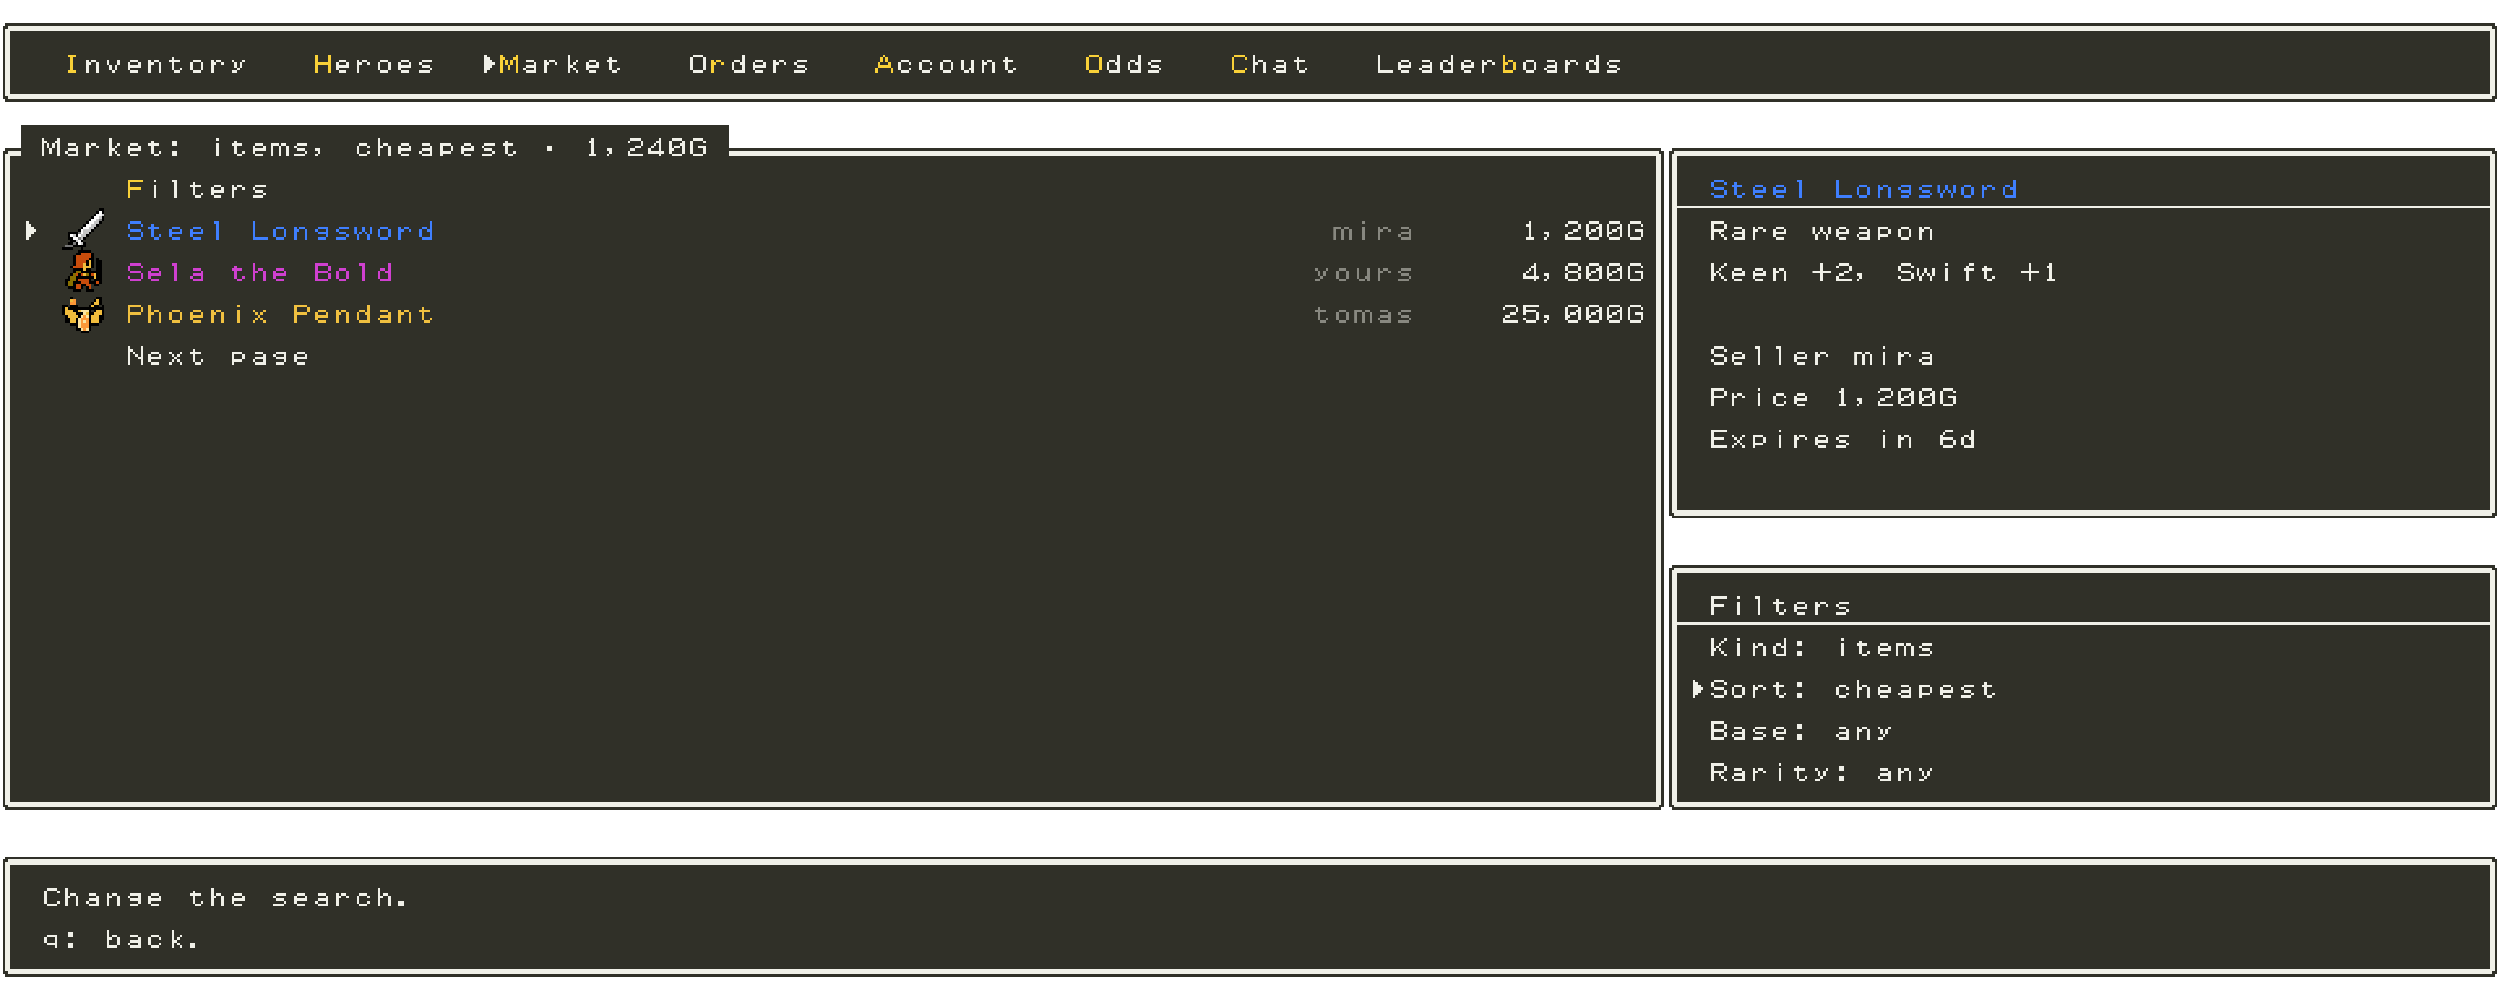
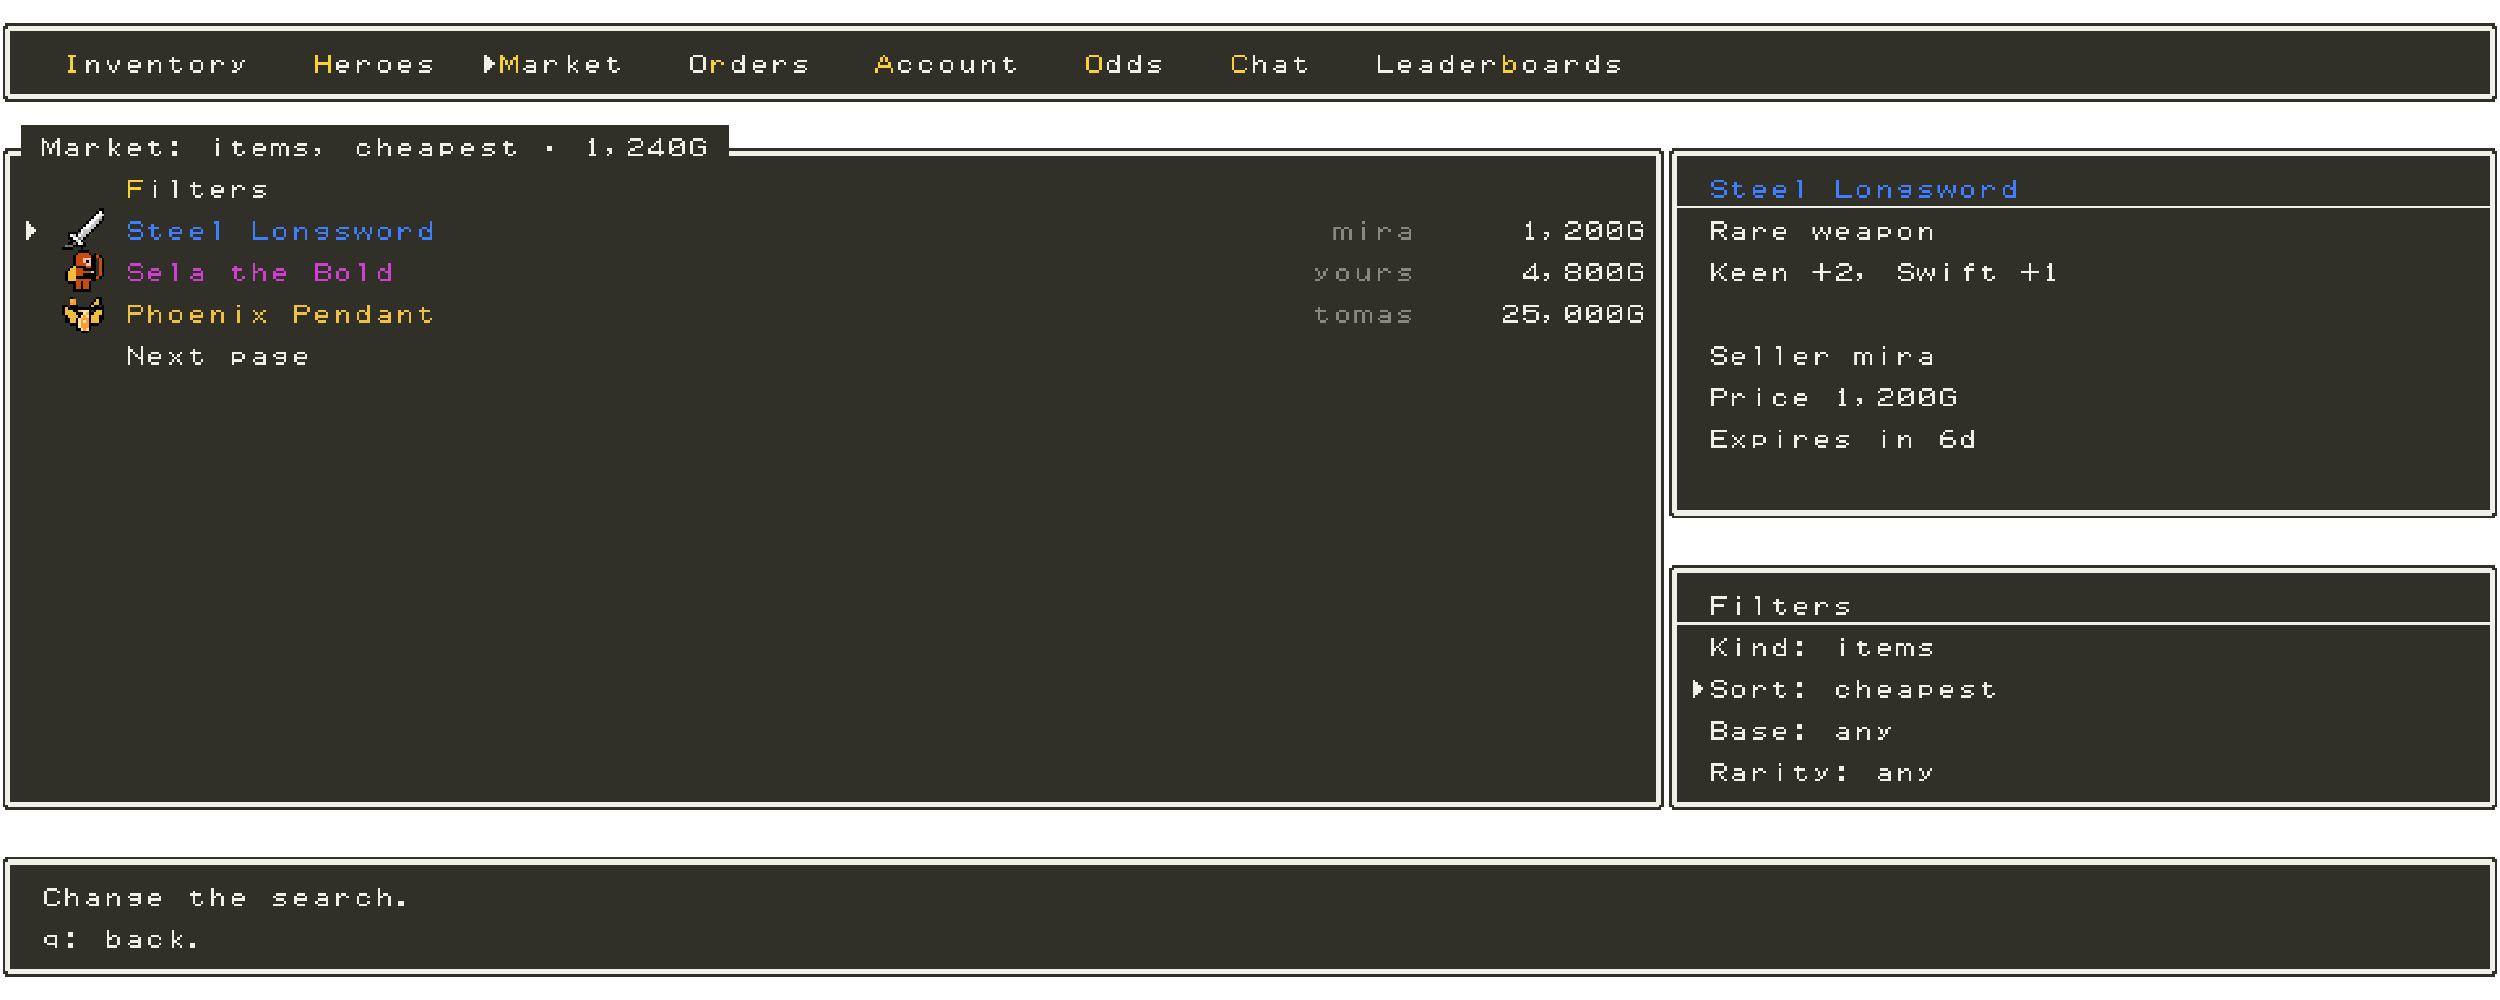
<svg xmlns="http://www.w3.org/2000/svg" viewBox="0 0 960 384" width="960" height="384" shape-rendering="crispEdges">
  <defs>
    <symbol id="g0">
      <path d="M2 5h3v1h-3zM3 6h1v1h-1zM3 7h1v1h-1zM3 8h1v1h-1zM3 9h1v1h-1zM3 10h1v1h-1zM2 11h3v1h-3z" />
    </symbol>
    <symbol id="g1">
      <path d="M1 7h1v1h-1zM3 7h2v1h-2zM1 8h2v1h-2zM5 8h1v1h-1zM1 9h1v1h-1zM5 9h1v1h-1zM1 10h1v1h-1zM5 10h1v1h-1zM1 11h1v1h-1zM5 11h1v1h-1z" />
    </symbol>
    <symbol id="g2">
      <path d="M1 7h1v1h-1zM5 7h1v1h-1zM1 8h1v1h-1zM5 8h1v1h-1zM2 9h1v1h-1zM4 9h1v1h-1zM2 10h1v1h-1zM4 10h1v1h-1zM3 11h1v1h-1z" />
    </symbol>
    <symbol id="g3">
      <path d="M2 7h3v1h-3zM1 8h1v1h-1zM5 8h1v1h-1zM1 9h5v1h-5zM1 10h1v1h-1zM2 11h3v1h-3z" />
    </symbol>
    <symbol id="g4">
      <path d="M2 6h1v1h-1zM1 7h4v1h-4zM2 8h1v1h-1zM2 9h1v1h-1zM2 10h1v1h-1zM5 10h1v1h-1zM3 11h2v1h-2z" />
    </symbol>
    <symbol id="g5">
      <path d="M2 7h3v1h-3zM1 8h1v1h-1zM5 8h1v1h-1zM1 9h1v1h-1zM5 9h1v1h-1zM1 10h1v1h-1zM5 10h1v1h-1zM2 11h3v1h-3z" />
    </symbol>
    <symbol id="g6">
      <path d="M1 7h1v1h-1zM3 7h2v1h-2zM1 8h2v1h-2zM5 8h1v1h-1zM1 9h1v1h-1zM1 10h1v1h-1zM1 11h1v1h-1z" />
    </symbol>
    <symbol id="g7">
      <path d="M1 7h1v1h-1zM5 7h1v1h-1zM2 8h1v1h-1zM4 8h1v1h-1zM2 9h1v1h-1zM4 9h1v1h-1zM3 10h1v1h-1zM1 11h2v1h-2z" />
    </symbol>
    <symbol id="g8">
      <path d="M1 5h1v1h-1zM6 5h1v1h-1zM1 6h1v1h-1zM6 6h1v1h-1zM1 7h1v1h-1zM6 7h1v1h-1zM1 8h6v1h-6zM1 9h1v1h-1zM6 9h1v1h-1zM1 10h1v1h-1zM6 10h1v1h-1zM1 11h1v1h-1zM6 11h1v1h-1z" />
    </symbol>
    <symbol id="g9">
      <path d="M2 7h4v1h-4zM1 8h1v1h-1zM2 9h3v1h-3zM5 10h1v1h-1zM1 11h4v1h-4z" />
    </symbol>
    <symbol id="g10">
      <path d="M2 5h1v1h-1zM2 6h2v1h-2zM2 7h3v1h-3zM2 8h4v1h-4zM2 9h3v1h-3zM2 10h2v1h-2zM2 11h1v1h-1z" />
    </symbol>
    <symbol id="g11">
      <path d="M0 5h1v1h-1zM6 5h1v1h-1zM0 6h2v1h-2zM5 6h2v1h-2zM0 7h1v1h-1zM2 7h1v1h-1zM4 7h1v1h-1zM6 7h1v1h-1zM0 8h1v1h-1zM2 8h1v1h-1zM4 8h1v1h-1zM6 8h1v1h-1zM0 9h1v1h-1zM3 9h1v1h-1zM6 9h1v1h-1zM0 10h1v1h-1zM3 10h1v1h-1zM6 10h1v1h-1zM0 11h1v1h-1zM6 11h1v1h-1z" />
    </symbol>
    <symbol id="g12">
      <path d="M2 7h3v1h-3zM5 8h1v1h-1zM2 9h4v1h-4zM1 10h1v1h-1zM5 10h1v1h-1zM2 11h4v1h-4z" />
    </symbol>
    <symbol id="g13">
      <path d="M2 5h1v1h-1zM2 6h1v1h-1zM2 7h1v1h-1zM5 7h1v1h-1zM2 8h1v1h-1zM4 8h1v1h-1zM2 9h2v1h-2zM2 10h1v1h-1zM4 10h1v1h-1zM2 11h1v1h-1zM5 11h1v1h-1z" />
    </symbol>
    <symbol id="g14">
      <path d="M2 5h4v1h-4zM1 6h1v1h-1zM6 6h1v1h-1zM1 7h1v1h-1zM6 7h1v1h-1zM1 8h1v1h-1zM6 8h1v1h-1zM1 9h1v1h-1zM6 9h1v1h-1zM1 10h1v1h-1zM6 10h1v1h-1zM2 11h4v1h-4z" />
    </symbol>
    <symbol id="g15">
      <path d="M5 5h1v1h-1zM5 6h1v1h-1zM2 7h2v1h-2zM5 7h1v1h-1zM1 8h1v1h-1zM4 8h2v1h-2zM1 9h1v1h-1zM5 9h1v1h-1zM1 10h1v1h-1zM5 10h1v1h-1zM2 11h4v1h-4z" />
    </symbol>
    <symbol id="g16">
      <path d="M3 5h1v1h-1zM2 6h1v1h-1zM4 6h1v1h-1zM2 7h1v1h-1zM4 7h1v1h-1zM1 8h1v1h-1zM5 8h1v1h-1zM1 9h5v1h-5zM0 10h1v1h-1zM6 10h1v1h-1zM0 11h1v1h-1zM6 11h1v1h-1z" />
    </symbol>
    <symbol id="g17">
      <path d="M2 7h3v1h-3zM1 8h1v1h-1zM5 8h1v1h-1zM1 9h1v1h-1zM1 10h1v1h-1zM5 10h1v1h-1zM2 11h3v1h-3z" />
    </symbol>
    <symbol id="g18">
      <path d="M1 7h1v1h-1zM5 7h1v1h-1zM1 8h1v1h-1zM5 8h1v1h-1zM1 9h1v1h-1zM5 9h1v1h-1zM1 10h1v1h-1zM4 10h2v1h-2zM2 11h2v1h-2zM5 11h1v1h-1z" />
    </symbol>
    <symbol id="g19">
      <path d="M2 5h4v1h-4zM1 6h1v1h-1zM6 6h1v1h-1zM1 7h1v1h-1zM1 8h1v1h-1zM1 9h1v1h-1zM1 10h1v1h-1zM6 10h1v1h-1zM2 11h4v1h-4z" />
    </symbol>
    <symbol id="g20">
      <path d="M1 5h1v1h-1zM1 6h1v1h-1zM1 7h1v1h-1zM3 7h2v1h-2zM1 8h2v1h-2zM5 8h1v1h-1zM1 9h1v1h-1zM5 9h1v1h-1zM1 10h1v1h-1zM5 10h1v1h-1zM1 11h1v1h-1zM5 11h1v1h-1z" />
    </symbol>
    <symbol id="g21">
      <path d="M1 5h1v1h-1zM1 6h1v1h-1zM1 7h1v1h-1zM1 8h1v1h-1zM1 9h1v1h-1zM1 10h1v1h-1zM1 11h6v1h-6z" />
    </symbol>
    <symbol id="g22">
      <path d="M1 5h1v1h-1zM1 6h1v1h-1zM1 7h1v1h-1zM3 7h2v1h-2zM1 8h2v1h-2zM5 8h1v1h-1zM1 9h1v1h-1zM5 9h1v1h-1zM1 10h1v1h-1zM5 10h1v1h-1zM1 11h4v1h-4z" />
    </symbol>
    <symbol id="g23">
      <path d="M2 6h2v1h-2zM2 7h2v1h-2zM2 10h2v1h-2zM2 11h2v1h-2z" />
    </symbol>
    <symbol id="g24">
      <path d="M3 5h1v1h-1zM3 7h1v1h-1zM3 8h1v1h-1zM3 9h1v1h-1zM3 10h1v1h-1zM3 11h1v1h-1z" />
    </symbol>
    <symbol id="g25">
      <path d="M0 7h3v1h-3zM4 7h2v1h-2zM0 8h1v1h-1zM3 8h1v1h-1zM6 8h1v1h-1zM0 9h1v1h-1zM3 9h1v1h-1zM6 9h1v1h-1zM0 10h1v1h-1zM3 10h1v1h-1zM6 10h1v1h-1zM0 11h1v1h-1zM3 11h1v1h-1zM6 11h1v1h-1z" />
    </symbol>
    <symbol id="g26">
      <path d="M1 9h2v1h-2zM2 10h1v1h-1zM1 11h1v1h-1z" />
    </symbol>
    <symbol id="g27">
      <path d="M1 7h4v1h-4zM1 8h1v1h-1zM5 8h1v1h-1zM1 9h1v1h-1zM5 9h1v1h-1zM1 10h4v1h-4zM1 11h1v1h-1z" />
    </symbol>
    <symbol id="g28">
      <path d="M2 8h2v1h-2zM2 9h2v1h-2z" />
    </symbol>
    <symbol id="g29">
      <path d="M3 5h1v1h-1zM2 6h2v1h-2zM3 7h1v1h-1zM3 8h1v1h-1zM3 9h1v1h-1zM3 10h1v1h-1zM2 11h3v1h-3z" />
    </symbol>
    <symbol id="g30">
      <path d="M2 5h4v1h-4zM1 6h1v1h-1zM6 6h1v1h-1zM6 7h1v1h-1zM4 8h2v1h-2zM2 9h2v1h-2zM1 10h1v1h-1zM1 11h6v1h-6z" />
    </symbol>
    <symbol id="g31">
      <path d="M5 5h1v1h-1zM4 6h2v1h-2zM3 7h1v1h-1zM5 7h1v1h-1zM2 8h1v1h-1zM5 8h1v1h-1zM1 9h1v1h-1zM5 9h1v1h-1zM1 10h6v1h-6zM5 11h1v1h-1z" />
    </symbol>
    <symbol id="g32">
      <path d="M2 5h4v1h-4zM1 6h1v1h-1zM6 6h1v1h-1zM1 7h1v1h-1zM5 7h2v1h-2zM1 8h1v1h-1zM3 8h2v1h-2zM6 8h1v1h-1zM1 9h2v1h-2zM6 9h1v1h-1zM1 10h1v1h-1zM6 10h1v1h-1zM2 11h4v1h-4z" />
    </symbol>
    <symbol id="g33">
      <path d="M2 5h4v1h-4zM1 6h1v1h-1zM6 6h1v1h-1zM1 7h1v1h-1zM1 8h1v1h-1zM4 8h3v1h-3zM1 9h1v1h-1zM6 9h1v1h-1zM1 10h1v1h-1zM6 10h1v1h-1zM2 11h4v1h-4z" />
    </symbol>
    <symbol id="g34">
      <path d="M1 5h6v1h-6zM1 6h1v1h-1zM1 7h1v1h-1zM1 8h5v1h-5zM1 9h1v1h-1zM1 10h1v1h-1zM1 11h1v1h-1z" />
    </symbol>
    <symbol id="g35">
      <path d="M2 5h2v1h-2zM3 6h1v1h-1zM3 7h1v1h-1zM3 8h1v1h-1zM3 9h1v1h-1zM3 10h1v1h-1zM3 11h1v1h-1z" />
    </symbol>
    <symbol id="g36">
      <path d="M2 5h4v1h-4zM1 6h1v1h-1zM6 6h1v1h-1zM1 7h1v1h-1zM2 8h4v1h-4zM6 9h1v1h-1zM1 10h1v1h-1zM6 10h1v1h-1zM2 11h4v1h-4z" />
    </symbol>
    <symbol id="g37">
      <path d="M2 7h4v1h-4zM1 8h1v1h-1zM5 8h1v1h-1zM2 9h4v1h-4zM5 10h1v1h-1zM2 11h3v1h-3z" />
    </symbol>
    <symbol id="g38">
      <path d="M0 7h1v1h-1zM3 7h1v1h-1zM6 7h1v1h-1zM0 8h1v1h-1zM3 8h1v1h-1zM6 8h1v1h-1zM0 9h1v1h-1zM2 9h1v1h-1zM4 9h1v1h-1zM6 9h1v1h-1zM1 10h1v1h-1zM5 10h1v1h-1zM1 11h1v1h-1zM5 11h1v1h-1z" />
    </symbol>
    <symbol id="g39">
      <path d="M1 5h5v1h-5zM1 6h1v1h-1zM6 6h1v1h-1zM1 7h1v1h-1zM6 7h1v1h-1zM1 8h5v1h-5zM1 9h1v1h-1zM6 9h1v1h-1zM1 10h1v1h-1zM6 10h1v1h-1zM1 11h5v1h-5z" />
    </symbol>
    <symbol id="g40">
      <path d="M2 5h4v1h-4zM1 6h1v1h-1zM6 6h1v1h-1zM1 7h1v1h-1zM6 7h1v1h-1zM2 8h4v1h-4zM1 9h1v1h-1zM6 9h1v1h-1zM1 10h1v1h-1zM6 10h1v1h-1zM2 11h4v1h-4z" />
    </symbol>
    <symbol id="g41">
      <path d="M1 5h5v1h-5zM1 6h1v1h-1zM6 6h1v1h-1zM1 7h1v1h-1zM6 7h1v1h-1zM1 8h5v1h-5zM1 9h1v1h-1zM1 10h1v1h-1zM1 11h1v1h-1z" />
    </symbol>
    <symbol id="g42">
      <path d="M1 7h1v1h-1zM5 7h1v1h-1zM2 8h1v1h-1zM4 8h1v1h-1zM3 9h1v1h-1zM2 10h1v1h-1zM4 10h1v1h-1zM1 11h1v1h-1zM5 11h1v1h-1z" />
    </symbol>
    <symbol id="g43">
      <path d="M1 5h6v1h-6zM1 6h1v1h-1zM1 7h5v1h-5zM1 8h1v1h-1zM6 8h1v1h-1zM6 9h1v1h-1zM1 10h1v1h-1zM6 10h1v1h-1zM2 11h4v1h-4z" />
    </symbol>
    <symbol id="g44">
      <path d="M1 5h1v1h-1zM6 5h1v1h-1zM1 6h2v1h-2zM6 6h1v1h-1zM1 7h1v1h-1zM3 7h1v1h-1zM6 7h1v1h-1zM1 8h1v1h-1zM4 8h1v1h-1zM6 8h1v1h-1zM1 9h1v1h-1zM5 9h2v1h-2zM1 10h1v1h-1zM6 10h1v1h-1zM1 11h1v1h-1zM6 11h1v1h-1z" />
    </symbol>
    <symbol id="g45">
      <path d="M1 5h5v1h-5zM1 6h1v1h-1zM6 6h1v1h-1zM1 7h1v1h-1zM6 7h1v1h-1zM1 8h5v1h-5zM1 9h1v1h-1zM4 9h1v1h-1zM1 10h1v1h-1zM5 10h1v1h-1zM1 11h1v1h-1zM6 11h1v1h-1z" />
    </symbol>
    <symbol id="g46">
      <path d="M1 5h1v1h-1zM6 5h1v1h-1zM1 6h1v1h-1zM5 6h1v1h-1zM1 7h1v1h-1zM4 7h1v1h-1zM1 8h1v1h-1zM3 8h1v1h-1zM1 9h2v1h-2zM4 9h1v1h-1zM1 10h1v1h-1zM5 10h1v1h-1zM1 11h1v1h-1zM6 11h1v1h-1z" />
    </symbol>
    <symbol id="g47">
      <path d="M3 5h1v1h-1zM3 6h1v1h-1zM3 7h1v1h-1zM0 8h7v1h-7zM3 9h1v1h-1zM3 10h1v1h-1zM3 11h1v1h-1z" />
    </symbol>
    <symbol id="g48">
      <path d="M4 5h2v1h-2zM3 6h1v1h-1zM2 7h4v1h-4zM3 8h1v1h-1zM3 9h1v1h-1zM3 10h1v1h-1zM3 11h1v1h-1z" />
    </symbol>
    <symbol id="g49">
      <path d="M1 5h6v1h-6zM1 6h1v1h-1zM1 7h1v1h-1zM1 8h5v1h-5zM1 9h1v1h-1zM1 10h1v1h-1zM1 11h6v1h-6z" />
    </symbol>
    <symbol id="g50">
      <path d="M3 5h3v1h-3zM2 6h1v1h-1zM1 7h1v1h-1zM1 8h5v1h-5zM1 9h1v1h-1zM6 9h1v1h-1zM1 10h1v1h-1zM6 10h1v1h-1zM2 11h4v1h-4z" />
    </symbol>
    <symbol id="g51">
      <path d="M1 10h2v1h-2zM1 11h2v1h-2z" />
    </symbol>
    <symbol id="g52">
      <path d="M2 7h4v1h-4zM1 8h1v1h-1zM5 8h1v1h-1zM1 9h1v1h-1zM5 9h1v1h-1zM2 10h4v1h-4zM5 11h1v1h-1z" />
    </symbol>
  </defs>
  <g id="w-tab">
    <path fill="#303028" d="M2 9H958V10H959V38H958V39H2V38H1V10H2Z" />
    <g fill="#f0f0e8">
      <rect x="3" y="10" width="954" height="1" />
      <rect x="2" y="11" width="956" height="1" />
      <rect x="2" y="36" width="956" height="1" />
      <rect x="3" y="37" width="954" height="1" />
      <rect x="2" y="12" width="2" height="24" />
      <rect x="956" y="12" width="2" height="24" />
    </g>
    <use href="#g10" x="184" y="16" fill="#f0f0e8" />
    <use href="#g0" x="24" y="16" fill="#f8d038" />
    <use href="#g1" x="32" y="16" fill="#f0f0e8" />
    <use href="#g2" x="40" y="16" fill="#f0f0e8" />
    <use href="#g3" x="48" y="16" fill="#f0f0e8" />
    <use href="#g1" x="56" y="16" fill="#f0f0e8" />
    <use href="#g4" x="64" y="16" fill="#f0f0e8" />
    <use href="#g5" x="72" y="16" fill="#f0f0e8" />
    <use href="#g6" x="80" y="16" fill="#f0f0e8" />
    <use href="#g7" x="88" y="16" fill="#f0f0e8" />
    <use href="#g8" x="120" y="16" fill="#f8d038" />
    <use href="#g3" x="128" y="16" fill="#f0f0e8" />
    <use href="#g6" x="136" y="16" fill="#f0f0e8" />
    <use href="#g5" x="144" y="16" fill="#f0f0e8" />
    <use href="#g3" x="152" y="16" fill="#f0f0e8" />
    <use href="#g9" x="160" y="16" fill="#f0f0e8" />
    <use href="#g11" x="192" y="16" fill="#f8d038" />
    <use href="#g12" x="200" y="16" fill="#f0f0e8" />
    <use href="#g6" x="208" y="16" fill="#f0f0e8" />
    <use href="#g13" x="216" y="16" fill="#f0f0e8" />
    <use href="#g3" x="224" y="16" fill="#f0f0e8" />
    <use href="#g4" x="232" y="16" fill="#f0f0e8" />
    <use href="#g14" x="264" y="16" fill="#f0f0e8" />
    <use href="#g6" x="272" y="16" fill="#f8d038" />
    <use href="#g15" x="280" y="16" fill="#f0f0e8" />
    <use href="#g3" x="288" y="16" fill="#f0f0e8" />
    <use href="#g6" x="296" y="16" fill="#f0f0e8" />
    <use href="#g9" x="304" y="16" fill="#f0f0e8" />
    <use href="#g16" x="336" y="16" fill="#f8d038" />
    <use href="#g17" x="344" y="16" fill="#f0f0e8" />
    <use href="#g17" x="352" y="16" fill="#f0f0e8" />
    <use href="#g5" x="360" y="16" fill="#f0f0e8" />
    <use href="#g18" x="368" y="16" fill="#f0f0e8" />
    <use href="#g1" x="376" y="16" fill="#f0f0e8" />
    <use href="#g4" x="384" y="16" fill="#f0f0e8" />
    <use href="#g14" x="416" y="16" fill="#f8d038" />
    <use href="#g15" x="424" y="16" fill="#f0f0e8" />
    <use href="#g15" x="432" y="16" fill="#f0f0e8" />
    <use href="#g9" x="440" y="16" fill="#f0f0e8" />
    <use href="#g19" x="472" y="16" fill="#f8d038" />
    <use href="#g20" x="480" y="16" fill="#f0f0e8" />
    <use href="#g12" x="488" y="16" fill="#f0f0e8" />
    <use href="#g4" x="496" y="16" fill="#f0f0e8" />
    <use href="#g21" x="528" y="16" fill="#f0f0e8" />
    <use href="#g3" x="536" y="16" fill="#f0f0e8" />
    <use href="#g12" x="544" y="16" fill="#f0f0e8" />
    <use href="#g15" x="552" y="16" fill="#f0f0e8" />
    <use href="#g3" x="560" y="16" fill="#f0f0e8" />
    <use href="#g6" x="568" y="16" fill="#f0f0e8" />
    <use href="#g22" x="576" y="16" fill="#f8d038" />
    <use href="#g5" x="584" y="16" fill="#f0f0e8" />
    <use href="#g12" x="592" y="16" fill="#f0f0e8" />
    <use href="#g6" x="600" y="16" fill="#f0f0e8" />
    <use href="#g15" x="608" y="16" fill="#f0f0e8" />
    <use href="#g9" x="616" y="16" fill="#f0f0e8" />
  </g>
  <g id="w-list" transform="translate(0 48)">
    <path fill="#303028" d="M2 9H638V10H639V262H638V263H2V262H1V10H2Z" />
    <g fill="#f0f0e8">
      <rect x="3" y="10" width="634" height="1" />
      <rect x="2" y="11" width="636" height="1" />
      <rect x="2" y="260" width="636" height="1" />
      <rect x="3" y="261" width="634" height="1" />
      <rect x="2" y="12" width="2" height="248" />
      <rect x="636" y="12" width="2" height="248" />
    </g>
    <rect x="8" y="0" width="272" height="16" fill="#303028" />
    <use href="#g11" x="16" y="0" fill="#f0f0e8" />
    <use href="#g12" x="24" y="0" fill="#f0f0e8" />
    <use href="#g6" x="32" y="0" fill="#f0f0e8" />
    <use href="#g13" x="40" y="0" fill="#f0f0e8" />
    <use href="#g3" x="48" y="0" fill="#f0f0e8" />
    <use href="#g4" x="56" y="0" fill="#f0f0e8" />
    <use href="#g23" x="64" y="0" fill="#f0f0e8" />
    <use href="#g24" x="80" y="0" fill="#f0f0e8" />
    <use href="#g4" x="88" y="0" fill="#f0f0e8" />
    <use href="#g3" x="96" y="0" fill="#f0f0e8" />
    <use href="#g25" x="104" y="0" fill="#f0f0e8" />
    <use href="#g9" x="112" y="0" fill="#f0f0e8" />
    <use href="#g26" x="120" y="0" fill="#f0f0e8" />
    <use href="#g17" x="136" y="0" fill="#f0f0e8" />
    <use href="#g20" x="144" y="0" fill="#f0f0e8" />
    <use href="#g3" x="152" y="0" fill="#f0f0e8" />
    <use href="#g12" x="160" y="0" fill="#f0f0e8" />
    <use href="#g27" x="168" y="0" fill="#f0f0e8" />
    <use href="#g3" x="176" y="0" fill="#f0f0e8" />
    <use href="#g9" x="184" y="0" fill="#f0f0e8" />
    <use href="#g4" x="192" y="0" fill="#f0f0e8" />
    <use href="#g28" x="208" y="0" fill="#f0f0e8" />
    <use href="#g29" x="224" y="0" fill="#f0f0e8" />
    <use href="#g26" x="232" y="0" fill="#f0f0e8" />
    <use href="#g30" x="240" y="0" fill="#f0f0e8" />
    <use href="#g31" x="248" y="0" fill="#f0f0e8" />
    <use href="#g32" x="256" y="0" fill="#f0f0e8" />
    <use href="#g33" x="264" y="0" fill="#f0f0e8" />
    <use href="#g34" x="48" y="16" fill="#f8d038" />
    <use href="#g24" x="56" y="16" fill="#f0f0e8" />
    <use href="#g35" x="64" y="16" fill="#f0f0e8" />
    <use href="#g4" x="72" y="16" fill="#f0f0e8" />
    <use href="#g3" x="80" y="16" fill="#f0f0e8" />
    <use href="#g6" x="88" y="16" fill="#f0f0e8" />
    <use href="#g9" x="96" y="16" fill="#f0f0e8" />
    <use href="#g10" x="8" y="32" fill="#f0f0e8" />
    <g transform="translate(24 32)">
      <path fill="#000000" d="M14 0h2v1h-2zM13 1h1v1h-1zM15 1h1v1h-1zM12 2h1v1h-1zM11 3h1v1h-1zM15 3h1v1h-1zM10 4h1v1h-1zM15 4h1v1h-1zM9 5h1v1h-1zM14 5h1v1h-1zM8 6h1v1h-1zM13 6h1v1h-1zM7 7h1v1h-1zM12 7h1v1h-1zM6 8h1v1h-1zM11 8h1v1h-1zM2 9h4v1h-4zM10 9h1v1h-1zM2 10h1v1h-1zM5 10h1v1h-1zM9 10h1v1h-1zM2 11h2v1h-2zM8 11h1v1h-1zM3 12h2v1h-2zM7 12h1v1h-1zM2 13h2v1h-2zM5 13h1v1h-1zM8 13h1v1h-1zM4 14h5v1h-5zM0 15h4v1h-4zM7 15h1v1h-1z" />
      <path fill="#787878" d="M14 4h1v1h-1zM6 9h1v1h-1zM6 11h1v1h-1zM4 13h1v1h-1zM1 14h3v1h-3z" />
      <path fill="#c4c4c4" d="M15 2h1v1h-1zM14 3h1v1h-1zM13 4h1v1h-1zM12 5h2v1h-2zM11 6h2v1h-2zM10 7h2v1h-2zM8 8h3v1h-3zM8 9h2v1h-2zM4 10h1v1h-1zM7 10h2v1h-2zM7 11h1v1h-1zM5 12h1v1h-1zM7 13h1v1h-1z" />
      <path fill="#fcfcfc" d="M14 1h1v1h-1zM13 2h2v1h-2zM12 3h2v1h-2zM11 4h2v1h-2zM10 5h2v1h-2zM9 6h2v1h-2zM8 7h2v1h-2zM7 8h1v1h-1zM7 9h1v1h-1zM3 10h1v1h-1zM6 10h1v1h-1zM4 11h2v1h-2zM6 12h1v1h-1zM6 13h1v1h-1z" />
    </g>
    <use href="#g36" x="48" y="32" fill="#3f7fff" />
    <use href="#g4" x="56" y="32" fill="#3f7fff" />
    <use href="#g3" x="64" y="32" fill="#3f7fff" />
    <use href="#g3" x="72" y="32" fill="#3f7fff" />
    <use href="#g35" x="80" y="32" fill="#3f7fff" />
    <use href="#g21" x="96" y="32" fill="#3f7fff" />
    <use href="#g5" x="104" y="32" fill="#3f7fff" />
    <use href="#g1" x="112" y="32" fill="#3f7fff" />
    <use href="#g37" x="120" y="32" fill="#3f7fff" />
    <use href="#g9" x="128" y="32" fill="#3f7fff" />
    <use href="#g38" x="136" y="32" fill="#3f7fff" />
    <use href="#g5" x="144" y="32" fill="#3f7fff" />
    <use href="#g6" x="152" y="32" fill="#3f7fff" />
    <use href="#g15" x="160" y="32" fill="#3f7fff" />
    <use href="#g25" x="512" y="32" fill="#888880" />
    <use href="#g24" x="520" y="32" fill="#888880" />
    <use href="#g6" x="528" y="32" fill="#888880" />
    <use href="#g12" x="536" y="32" fill="#888880" />
    <use href="#g29" x="584" y="32" fill="#f0f0e8" />
    <use href="#g26" x="592" y="32" fill="#f0f0e8" />
    <use href="#g30" x="600" y="32" fill="#f0f0e8" />
    <use href="#g32" x="608" y="32" fill="#f0f0e8" />
    <use href="#g32" x="616" y="32" fill="#f0f0e8" />
    <use href="#g33" x="624" y="32" fill="#f0f0e8" />
    <g transform="translate(24 48)">
-       <path fill="#000000" d="M6 0h5v1h-5zM5 1h2v1h-2zM11 1h1v1h-1zM4 2h1v1h-1zM11 2h1v1h-1zM4 3h1v1h-1zM10 3h2v1h-2zM13 3h1v1h-1zM4 4h1v1h-1zM9 4h1v1h-1zM11 4h1v1h-1zM13 4h2v1h-2zM4 5h1v1h-1zM9 5h1v1h-1zM11 5h1v1h-1zM13 5h2v1h-2zM3 6h1v1h-1zM11 6h1v1h-1zM13 6h2v1h-2zM4 7h4v1h-4zM9 7h2v1h-2zM13 7h2v1h-2zM4 8h1v1h-1zM7 8h8v1h-8zM3 9h1v1h-1zM6 9h1v1h-1zM10 9h1v1h-1zM13 9h2v1h-2zM2 10h1v1h-1zM5 10h7v1h-7zM13 10h2v1h-2zM1 11h2v1h-2zM5 11h1v1h-1zM10 11h1v1h-1zM12 11h3v1h-3zM1 12h1v1h-1zM4 12h3v1h-3zM10 12h3v1h-3zM14 12h1v1h-1zM1 13h1v1h-1zM4 13h1v1h-1zM7 13h2v1h-2zM12 13h2v1h-2zM2 14h3v1h-3zM7 14h1v1h-1zM9 14h1v1h-1zM4 15h3v1h-3zM9 15h3v1h-3z" />
-       <path fill="#887000" d="M5 8h2v1h-2zM4 9h1v1h-1zM9 9h1v1h-1zM3 10h2v1h-2zM3 11h2v1h-2zM2 12h2v1h-2zM2 13h2v1h-2z" />
-       <path fill="#c84c0c" d="M7 1h4v1h-4zM5 2h6v1h-6zM5 3h5v1h-5zM5 4h4v1h-4zM5 5h3v1h-3zM4 6h4v1h-4zM5 9h1v1h-1zM7 9h1v1h-1zM11 9h1v1h-1zM6 11h4v1h-4zM7 12h3v1h-3zM13 12h1v1h-1zM5 13h2v1h-2zM9 13h2v1h-2zM5 14h2v1h-2zM10 14h1v1h-1z" />
-       <path fill="#f0bc3c" d="M10 4h1v1h-1zM8 5h1v1h-1zM10 5h1v1h-1zM8 6h3v1h-3zM8 7h1v1h-1zM8 9h1v1h-1zM12 9h1v1h-1zM12 10h1v1h-1z" />
+       <path fill="#000000" d="M6 0h4v1h-4zM5 1h1v1h-1zM10 1h1v1h-1zM12 1h1v1h-1zM4 2h1v1h-1zM11 2h2v1h-2zM14 2h1v1h-1zM4 3h1v1h-1zM11 3h2v1h-2zM15 3h1v1h-1zM4 4h1v1h-1zM9 4h1v1h-1zM11 4h2v1h-2zM15 4h1v1h-1zM4 5h1v1h-1zM11 5h2v1h-2zM15 5h1v1h-1zM3 6h1v1h-1zM5 6h4v1h-4zM11 6h2v1h-2zM15 6h1v1h-1zM2 7h1v1h-1zM8 7h5v1h-5zM15 7h1v1h-1zM1 8h1v1h-1zM12 8h1v1h-1zM15 8h1v1h-1zM1 9h1v1h-1zM8 9h5v1h-5zM15 9h1v1h-1zM1 10h1v1h-1zM5 10h8v1h-8zM14 10h1v1h-1zM1 11h1v1h-1zM11 11h2v1h-2zM2 12h3v1h-3zM7 12h1v1h-1zM10 12h1v1h-1zM4 13h1v1h-1zM7 13h1v1h-1zM10 13h1v1h-1zM4 14h1v1h-1zM7 14h1v1h-1zM10 14h1v1h-1zM4 15h7v1h-7z" />
+       <path fill="#c84c0c" d="M6 1h4v1h-4zM5 2h6v1h-6zM13 2h1v1h-1zM5 3h3v1h-3zM14 3h1v1h-1zM5 4h3v1h-3zM14 4h1v1h-1zM5 5h4v1h-4zM14 5h1v1h-1zM9 6h2v1h-2zM14 6h1v1h-1zM5 7h3v1h-3zM14 7h1v1h-1zM5 8h6v1h-6zM14 8h1v1h-1zM5 9h3v1h-3zM14 9h1v1h-1zM13 10h1v1h-1zM5 11h6v1h-6zM5 12h2v1h-2zM8 12h2v1h-2zM5 13h2v1h-2zM8 13h2v1h-2zM5 14h2v1h-2zM8 14h2v1h-2z" />
+       <path fill="#f0bc3c" d="M4 6h1v1h-1zM3 7h2v1h-2zM2 8h3v1h-3zM2 9h3v1h-3zM2 10h3v1h-3zM2 11h3v1h-3z" />
+       <path fill="#fcbcb0" d="M8 3h3v1h-3zM8 4h1v1h-1zM10 4h1v1h-1zM9 5h2v1h-2zM11 8h1v1h-1z" />
    </g>
    <use href="#g36" x="48" y="48" fill="#d040d0" />
    <use href="#g3" x="56" y="48" fill="#d040d0" />
    <use href="#g35" x="64" y="48" fill="#d040d0" />
    <use href="#g12" x="72" y="48" fill="#d040d0" />
    <use href="#g4" x="88" y="48" fill="#d040d0" />
    <use href="#g20" x="96" y="48" fill="#d040d0" />
    <use href="#g3" x="104" y="48" fill="#d040d0" />
    <use href="#g39" x="120" y="48" fill="#d040d0" />
    <use href="#g5" x="128" y="48" fill="#d040d0" />
    <use href="#g35" x="136" y="48" fill="#d040d0" />
    <use href="#g15" x="144" y="48" fill="#d040d0" />
    <use href="#g7" x="504" y="48" fill="#888880" />
    <use href="#g5" x="512" y="48" fill="#888880" />
    <use href="#g18" x="520" y="48" fill="#888880" />
    <use href="#g6" x="528" y="48" fill="#888880" />
    <use href="#g9" x="536" y="48" fill="#888880" />
    <use href="#g31" x="584" y="48" fill="#f0f0e8" />
    <use href="#g26" x="592" y="48" fill="#f0f0e8" />
    <use href="#g40" x="600" y="48" fill="#f0f0e8" />
    <use href="#g32" x="608" y="48" fill="#f0f0e8" />
    <use href="#g32" x="616" y="48" fill="#f0f0e8" />
    <use href="#g33" x="624" y="48" fill="#f0f0e8" />
    <g transform="translate(24 64)">
      <path fill="#000000" d="M3 2h1v1h-1zM13 2h2v1h-2zM12 3h1v1h-1zM14 3h1v1h-1zM11 4h1v1h-1zM14 4h1v1h-1zM0 5h2v1h-2zM3 5h3v1h-3zM10 5h1v1h-1zM12 5h2v1h-2zM15 5h1v1h-1zM0 6h1v1h-1zM2 6h14v1h-14zM0 7h1v1h-1zM4 7h2v1h-2zM10 7h1v1h-1zM12 7h1v1h-1zM15 7h1v1h-1zM0 8h1v1h-1zM5 8h3v1h-3zM10 8h2v1h-2zM15 8h1v1h-1zM1 9h1v1h-1zM6 9h1v1h-1zM10 9h1v1h-1zM14 9h2v1h-2zM1 10h2v1h-2zM5 10h1v1h-1zM10 10h1v1h-1zM14 10h2v1h-2zM1 11h2v1h-2zM5 11h1v1h-1zM10 11h1v1h-1zM14 11h1v1h-1zM3 12h3v1h-3zM10 12h4v1h-4zM5 13h1v1h-1zM10 13h1v1h-1zM5 14h2v1h-2zM10 14h1v1h-1zM7 15h3v1h-3z" />
      <path fill="#f0bc3c" d="M3 3h1v1h-1zM13 3h1v1h-1zM12 4h2v1h-2zM11 5h1v1h-1zM1 6h1v1h-1zM1 7h3v1h-3zM6 7h1v1h-1zM13 7h2v1h-2zM1 8h4v1h-4zM9 8h1v1h-1zM12 8h3v1h-3zM2 9h4v1h-4zM11 9h3v1h-3zM3 10h2v1h-2zM11 10h3v1h-3zM3 11h2v1h-2zM11 11h3v1h-3z" />
      <path fill="#fc9838" d="M4 3h1v1h-1zM3 4h2v1h-2zM8 9h1v1h-1zM7 10h3v1h-3zM7 11h1v1h-1zM9 11h1v1h-1zM7 12h3v1h-3zM7 13h3v1h-3zM8 14h1v1h-1z" />
      <path fill="#fce4a0" d="M7 7h3v1h-3zM8 8h1v1h-1zM7 9h1v1h-1zM9 9h1v1h-1zM6 10h1v1h-1zM6 11h1v1h-1zM8 11h1v1h-1zM6 12h1v1h-1zM6 13h1v1h-1zM7 14h1v1h-1zM9 14h1v1h-1z" />
    </g>
    <use href="#g41" x="48" y="64" fill="#f0c040" />
    <use href="#g20" x="56" y="64" fill="#f0c040" />
    <use href="#g5" x="64" y="64" fill="#f0c040" />
    <use href="#g3" x="72" y="64" fill="#f0c040" />
    <use href="#g1" x="80" y="64" fill="#f0c040" />
    <use href="#g24" x="88" y="64" fill="#f0c040" />
    <use href="#g42" x="96" y="64" fill="#f0c040" />
    <use href="#g41" x="112" y="64" fill="#f0c040" />
    <use href="#g3" x="120" y="64" fill="#f0c040" />
    <use href="#g1" x="128" y="64" fill="#f0c040" />
    <use href="#g15" x="136" y="64" fill="#f0c040" />
    <use href="#g12" x="144" y="64" fill="#f0c040" />
    <use href="#g1" x="152" y="64" fill="#f0c040" />
    <use href="#g4" x="160" y="64" fill="#f0c040" />
    <use href="#g4" x="504" y="64" fill="#888880" />
    <use href="#g5" x="512" y="64" fill="#888880" />
    <use href="#g25" x="520" y="64" fill="#888880" />
    <use href="#g12" x="528" y="64" fill="#888880" />
    <use href="#g9" x="536" y="64" fill="#888880" />
    <use href="#g30" x="576" y="64" fill="#f0f0e8" />
    <use href="#g43" x="584" y="64" fill="#f0f0e8" />
    <use href="#g26" x="592" y="64" fill="#f0f0e8" />
    <use href="#g32" x="600" y="64" fill="#f0f0e8" />
    <use href="#g32" x="608" y="64" fill="#f0f0e8" />
    <use href="#g32" x="616" y="64" fill="#f0f0e8" />
    <use href="#g33" x="624" y="64" fill="#f0f0e8" />
    <use href="#g44" x="48" y="80" fill="#f0f0e8" />
    <use href="#g3" x="56" y="80" fill="#f0f0e8" />
    <use href="#g42" x="64" y="80" fill="#f0f0e8" />
    <use href="#g4" x="72" y="80" fill="#f0f0e8" />
    <use href="#g27" x="88" y="80" fill="#f0f0e8" />
    <use href="#g12" x="96" y="80" fill="#f0f0e8" />
    <use href="#g37" x="104" y="80" fill="#f0f0e8" />
    <use href="#g3" x="112" y="80" fill="#f0f0e8" />
  </g>
  <g id="w-detail" transform="translate(0 48)">
    <path fill="#303028" d="M642 9H958V10H959V150H958V151H642V150H641V10H642Z" />
    <g fill="#f0f0e8">
      <rect x="643" y="10" width="314" height="1" />
      <rect x="642" y="11" width="316" height="1" />
      <rect x="642" y="148" width="316" height="1" />
      <rect x="643" y="149" width="314" height="1" />
      <rect x="642" y="12" width="2" height="136" />
      <rect x="956" y="12" width="2" height="136" />
    </g>
    <use href="#g36" x="656" y="16" fill="#3f7fff" />
    <use href="#g4" x="664" y="16" fill="#3f7fff" />
    <use href="#g3" x="672" y="16" fill="#3f7fff" />
    <use href="#g3" x="680" y="16" fill="#3f7fff" />
    <use href="#g35" x="688" y="16" fill="#3f7fff" />
    <use href="#g21" x="704" y="16" fill="#3f7fff" />
    <use href="#g5" x="712" y="16" fill="#3f7fff" />
    <use href="#g1" x="720" y="16" fill="#3f7fff" />
    <use href="#g37" x="728" y="16" fill="#3f7fff" />
    <use href="#g9" x="736" y="16" fill="#3f7fff" />
    <use href="#g38" x="744" y="16" fill="#3f7fff" />
    <use href="#g5" x="752" y="16" fill="#3f7fff" />
    <use href="#g6" x="760" y="16" fill="#3f7fff" />
    <use href="#g15" x="768" y="16" fill="#3f7fff" />
    <rect x="642" y="31" width="316" height="1" fill="#f0f0e8" />
    <use href="#g45" x="656" y="32" fill="#f0f0e8" />
    <use href="#g12" x="664" y="32" fill="#f0f0e8" />
    <use href="#g6" x="672" y="32" fill="#f0f0e8" />
    <use href="#g3" x="680" y="32" fill="#f0f0e8" />
    <use href="#g38" x="696" y="32" fill="#f0f0e8" />
    <use href="#g3" x="704" y="32" fill="#f0f0e8" />
    <use href="#g12" x="712" y="32" fill="#f0f0e8" />
    <use href="#g27" x="720" y="32" fill="#f0f0e8" />
    <use href="#g5" x="728" y="32" fill="#f0f0e8" />
    <use href="#g1" x="736" y="32" fill="#f0f0e8" />
    <use href="#g46" x="656" y="48" fill="#f0f0e8" />
    <use href="#g3" x="664" y="48" fill="#f0f0e8" />
    <use href="#g3" x="672" y="48" fill="#f0f0e8" />
    <use href="#g1" x="680" y="48" fill="#f0f0e8" />
    <use href="#g47" x="696" y="48" fill="#f0f0e8" />
    <use href="#g30" x="704" y="48" fill="#f0f0e8" />
    <use href="#g26" x="712" y="48" fill="#f0f0e8" />
    <use href="#g36" x="728" y="48" fill="#f0f0e8" />
    <use href="#g38" x="736" y="48" fill="#f0f0e8" />
    <use href="#g24" x="744" y="48" fill="#f0f0e8" />
    <use href="#g48" x="752" y="48" fill="#f0f0e8" />
    <use href="#g4" x="760" y="48" fill="#f0f0e8" />
    <use href="#g47" x="776" y="48" fill="#f0f0e8" />
    <use href="#g29" x="784" y="48" fill="#f0f0e8" />
    <use href="#g36" x="656" y="80" fill="#f0f0e8" />
    <use href="#g3" x="664" y="80" fill="#f0f0e8" />
    <use href="#g35" x="672" y="80" fill="#f0f0e8" />
    <use href="#g35" x="680" y="80" fill="#f0f0e8" />
    <use href="#g3" x="688" y="80" fill="#f0f0e8" />
    <use href="#g6" x="696" y="80" fill="#f0f0e8" />
    <use href="#g25" x="712" y="80" fill="#f0f0e8" />
    <use href="#g24" x="720" y="80" fill="#f0f0e8" />
    <use href="#g6" x="728" y="80" fill="#f0f0e8" />
    <use href="#g12" x="736" y="80" fill="#f0f0e8" />
    <use href="#g41" x="656" y="96" fill="#f0f0e8" />
    <use href="#g6" x="664" y="96" fill="#f0f0e8" />
    <use href="#g24" x="672" y="96" fill="#f0f0e8" />
    <use href="#g17" x="680" y="96" fill="#f0f0e8" />
    <use href="#g3" x="688" y="96" fill="#f0f0e8" />
    <use href="#g29" x="704" y="96" fill="#f0f0e8" />
    <use href="#g26" x="712" y="96" fill="#f0f0e8" />
    <use href="#g30" x="720" y="96" fill="#f0f0e8" />
    <use href="#g32" x="728" y="96" fill="#f0f0e8" />
    <use href="#g32" x="736" y="96" fill="#f0f0e8" />
    <use href="#g33" x="744" y="96" fill="#f0f0e8" />
    <use href="#g49" x="656" y="112" fill="#f0f0e8" />
    <use href="#g42" x="664" y="112" fill="#f0f0e8" />
    <use href="#g27" x="672" y="112" fill="#f0f0e8" />
    <use href="#g24" x="680" y="112" fill="#f0f0e8" />
    <use href="#g6" x="688" y="112" fill="#f0f0e8" />
    <use href="#g3" x="696" y="112" fill="#f0f0e8" />
    <use href="#g9" x="704" y="112" fill="#f0f0e8" />
    <use href="#g24" x="720" y="112" fill="#f0f0e8" />
    <use href="#g1" x="728" y="112" fill="#f0f0e8" />
    <use href="#g50" x="744" y="112" fill="#f0f0e8" />
    <use href="#g15" x="752" y="112" fill="#f0f0e8" />
  </g>
  <g id="w-menu" transform="translate(0 208)">
    <path fill="#303028" d="M642 9H958V10H959V102H958V103H642V102H641V10H642Z" />
    <g fill="#f0f0e8">
      <rect x="643" y="10" width="314" height="1" />
      <rect x="642" y="11" width="316" height="1" />
      <rect x="642" y="100" width="316" height="1" />
      <rect x="643" y="101" width="314" height="1" />
      <rect x="642" y="12" width="2" height="88" />
      <rect x="956" y="12" width="2" height="88" />
    </g>
    <use href="#g34" x="656" y="16" fill="#f0f0e8" />
    <use href="#g24" x="664" y="16" fill="#f0f0e8" />
    <use href="#g35" x="672" y="16" fill="#f0f0e8" />
    <use href="#g4" x="680" y="16" fill="#f0f0e8" />
    <use href="#g3" x="688" y="16" fill="#f0f0e8" />
    <use href="#g6" x="696" y="16" fill="#f0f0e8" />
    <use href="#g9" x="704" y="16" fill="#f0f0e8" />
    <rect x="642" y="31" width="316" height="1" fill="#f0f0e8" />
    <use href="#g46" x="656" y="32" fill="#f0f0e8" />
    <use href="#g24" x="664" y="32" fill="#f0f0e8" />
    <use href="#g1" x="672" y="32" fill="#f0f0e8" />
    <use href="#g15" x="680" y="32" fill="#f0f0e8" />
    <use href="#g23" x="688" y="32" fill="#f0f0e8" />
    <use href="#g24" x="704" y="32" fill="#f0f0e8" />
    <use href="#g4" x="712" y="32" fill="#f0f0e8" />
    <use href="#g3" x="720" y="32" fill="#f0f0e8" />
    <use href="#g25" x="728" y="32" fill="#f0f0e8" />
    <use href="#g9" x="736" y="32" fill="#f0f0e8" />
    <use href="#g10" x="648" y="48" fill="#f0f0e8" />
    <use href="#g36" x="656" y="48" fill="#f0f0e8" />
    <use href="#g5" x="664" y="48" fill="#f0f0e8" />
    <use href="#g6" x="672" y="48" fill="#f0f0e8" />
    <use href="#g4" x="680" y="48" fill="#f0f0e8" />
    <use href="#g23" x="688" y="48" fill="#f0f0e8" />
    <use href="#g17" x="704" y="48" fill="#f0f0e8" />
    <use href="#g20" x="712" y="48" fill="#f0f0e8" />
    <use href="#g3" x="720" y="48" fill="#f0f0e8" />
    <use href="#g12" x="728" y="48" fill="#f0f0e8" />
    <use href="#g27" x="736" y="48" fill="#f0f0e8" />
    <use href="#g3" x="744" y="48" fill="#f0f0e8" />
    <use href="#g9" x="752" y="48" fill="#f0f0e8" />
    <use href="#g4" x="760" y="48" fill="#f0f0e8" />
    <use href="#g39" x="656" y="64" fill="#f0f0e8" />
    <use href="#g12" x="664" y="64" fill="#f0f0e8" />
    <use href="#g9" x="672" y="64" fill="#f0f0e8" />
    <use href="#g3" x="680" y="64" fill="#f0f0e8" />
    <use href="#g23" x="688" y="64" fill="#f0f0e8" />
    <use href="#g12" x="704" y="64" fill="#f0f0e8" />
    <use href="#g1" x="712" y="64" fill="#f0f0e8" />
    <use href="#g7" x="720" y="64" fill="#f0f0e8" />
    <use href="#g45" x="656" y="80" fill="#f0f0e8" />
    <use href="#g12" x="664" y="80" fill="#f0f0e8" />
    <use href="#g6" x="672" y="80" fill="#f0f0e8" />
    <use href="#g24" x="680" y="80" fill="#f0f0e8" />
    <use href="#g4" x="688" y="80" fill="#f0f0e8" />
    <use href="#g7" x="696" y="80" fill="#f0f0e8" />
    <use href="#g23" x="704" y="80" fill="#f0f0e8" />
    <use href="#g12" x="720" y="80" fill="#f0f0e8" />
    <use href="#g1" x="728" y="80" fill="#f0f0e8" />
    <use href="#g7" x="736" y="80" fill="#f0f0e8" />
  </g>
  <g id="w-message" transform="translate(0 320)">
    <path fill="#303028" d="M2 9H958V10H959V54H958V55H2V54H1V10H2Z" />
    <g fill="#f0f0e8">
      <rect x="3" y="10" width="954" height="1" />
      <rect x="2" y="11" width="956" height="1" />
      <rect x="2" y="52" width="956" height="1" />
      <rect x="3" y="53" width="954" height="1" />
      <rect x="2" y="12" width="2" height="40" />
      <rect x="956" y="12" width="2" height="40" />
    </g>
    <use href="#g19" x="16" y="16" fill="#f0f0e8" />
    <use href="#g20" x="24" y="16" fill="#f0f0e8" />
    <use href="#g12" x="32" y="16" fill="#f0f0e8" />
    <use href="#g1" x="40" y="16" fill="#f0f0e8" />
    <use href="#g37" x="48" y="16" fill="#f0f0e8" />
    <use href="#g3" x="56" y="16" fill="#f0f0e8" />
    <use href="#g4" x="72" y="16" fill="#f0f0e8" />
    <use href="#g20" x="80" y="16" fill="#f0f0e8" />
    <use href="#g3" x="88" y="16" fill="#f0f0e8" />
    <use href="#g9" x="104" y="16" fill="#f0f0e8" />
    <use href="#g3" x="112" y="16" fill="#f0f0e8" />
    <use href="#g12" x="120" y="16" fill="#f0f0e8" />
    <use href="#g6" x="128" y="16" fill="#f0f0e8" />
    <use href="#g17" x="136" y="16" fill="#f0f0e8" />
    <use href="#g20" x="144" y="16" fill="#f0f0e8" />
    <use href="#g51" x="152" y="16" fill="#f0f0e8" />
    <use href="#g52" x="16" y="32" fill="#f0f0e8" />
    <use href="#g23" x="24" y="32" fill="#f0f0e8" />
    <use href="#g22" x="40" y="32" fill="#f0f0e8" />
    <use href="#g12" x="48" y="32" fill="#f0f0e8" />
    <use href="#g17" x="56" y="32" fill="#f0f0e8" />
    <use href="#g13" x="64" y="32" fill="#f0f0e8" />
    <use href="#g51" x="72" y="32" fill="#f0f0e8" />
  </g>
</svg>
